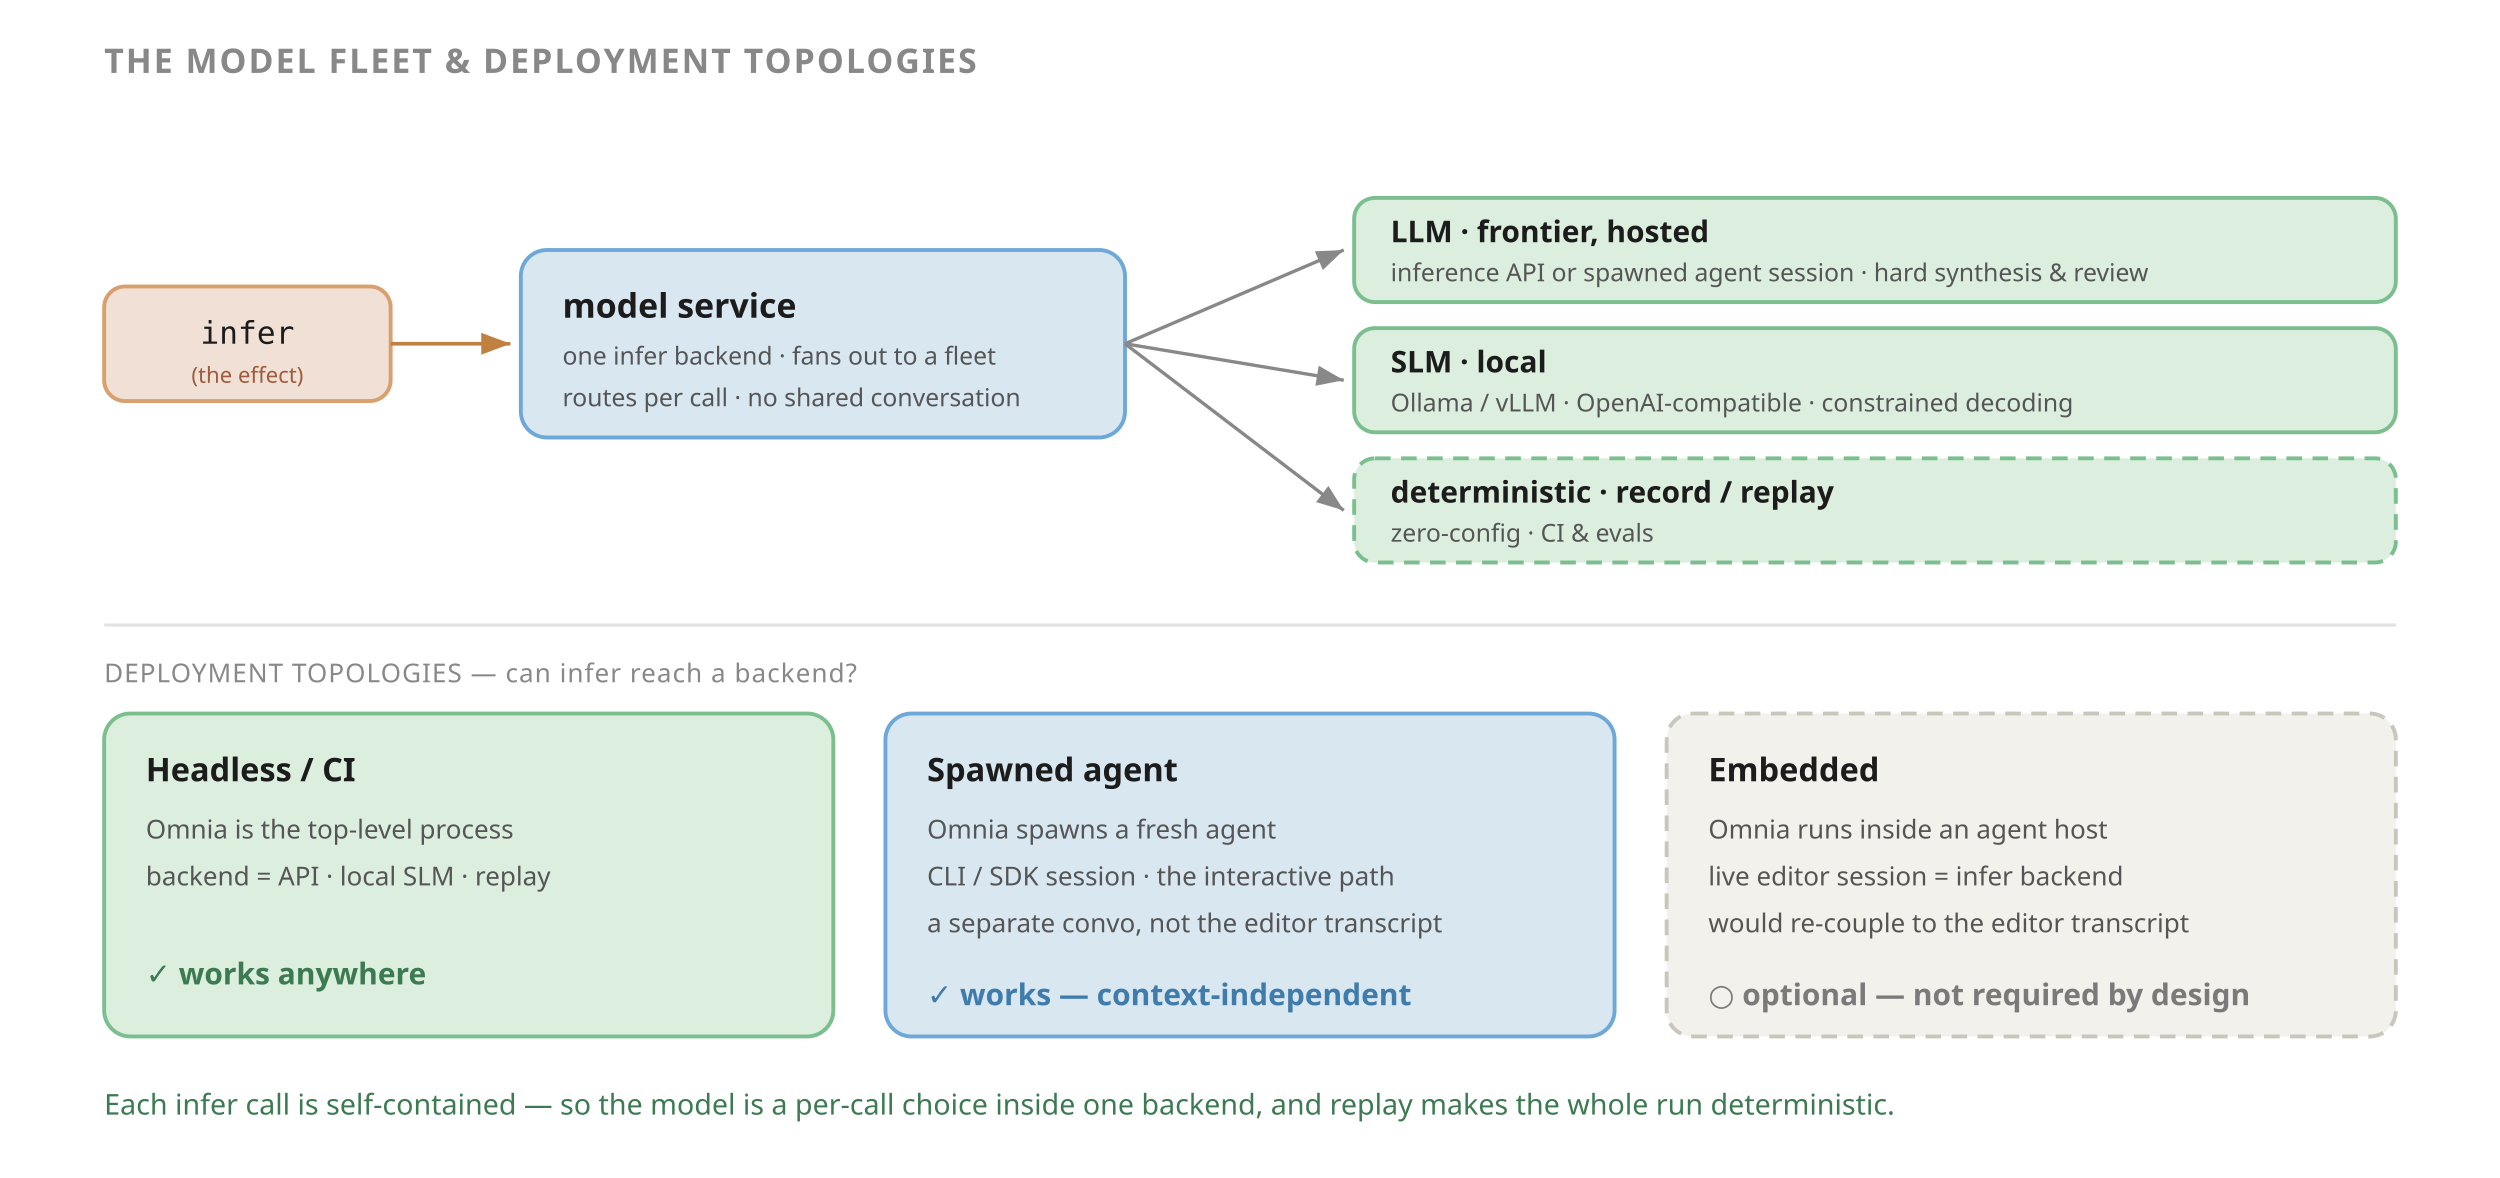
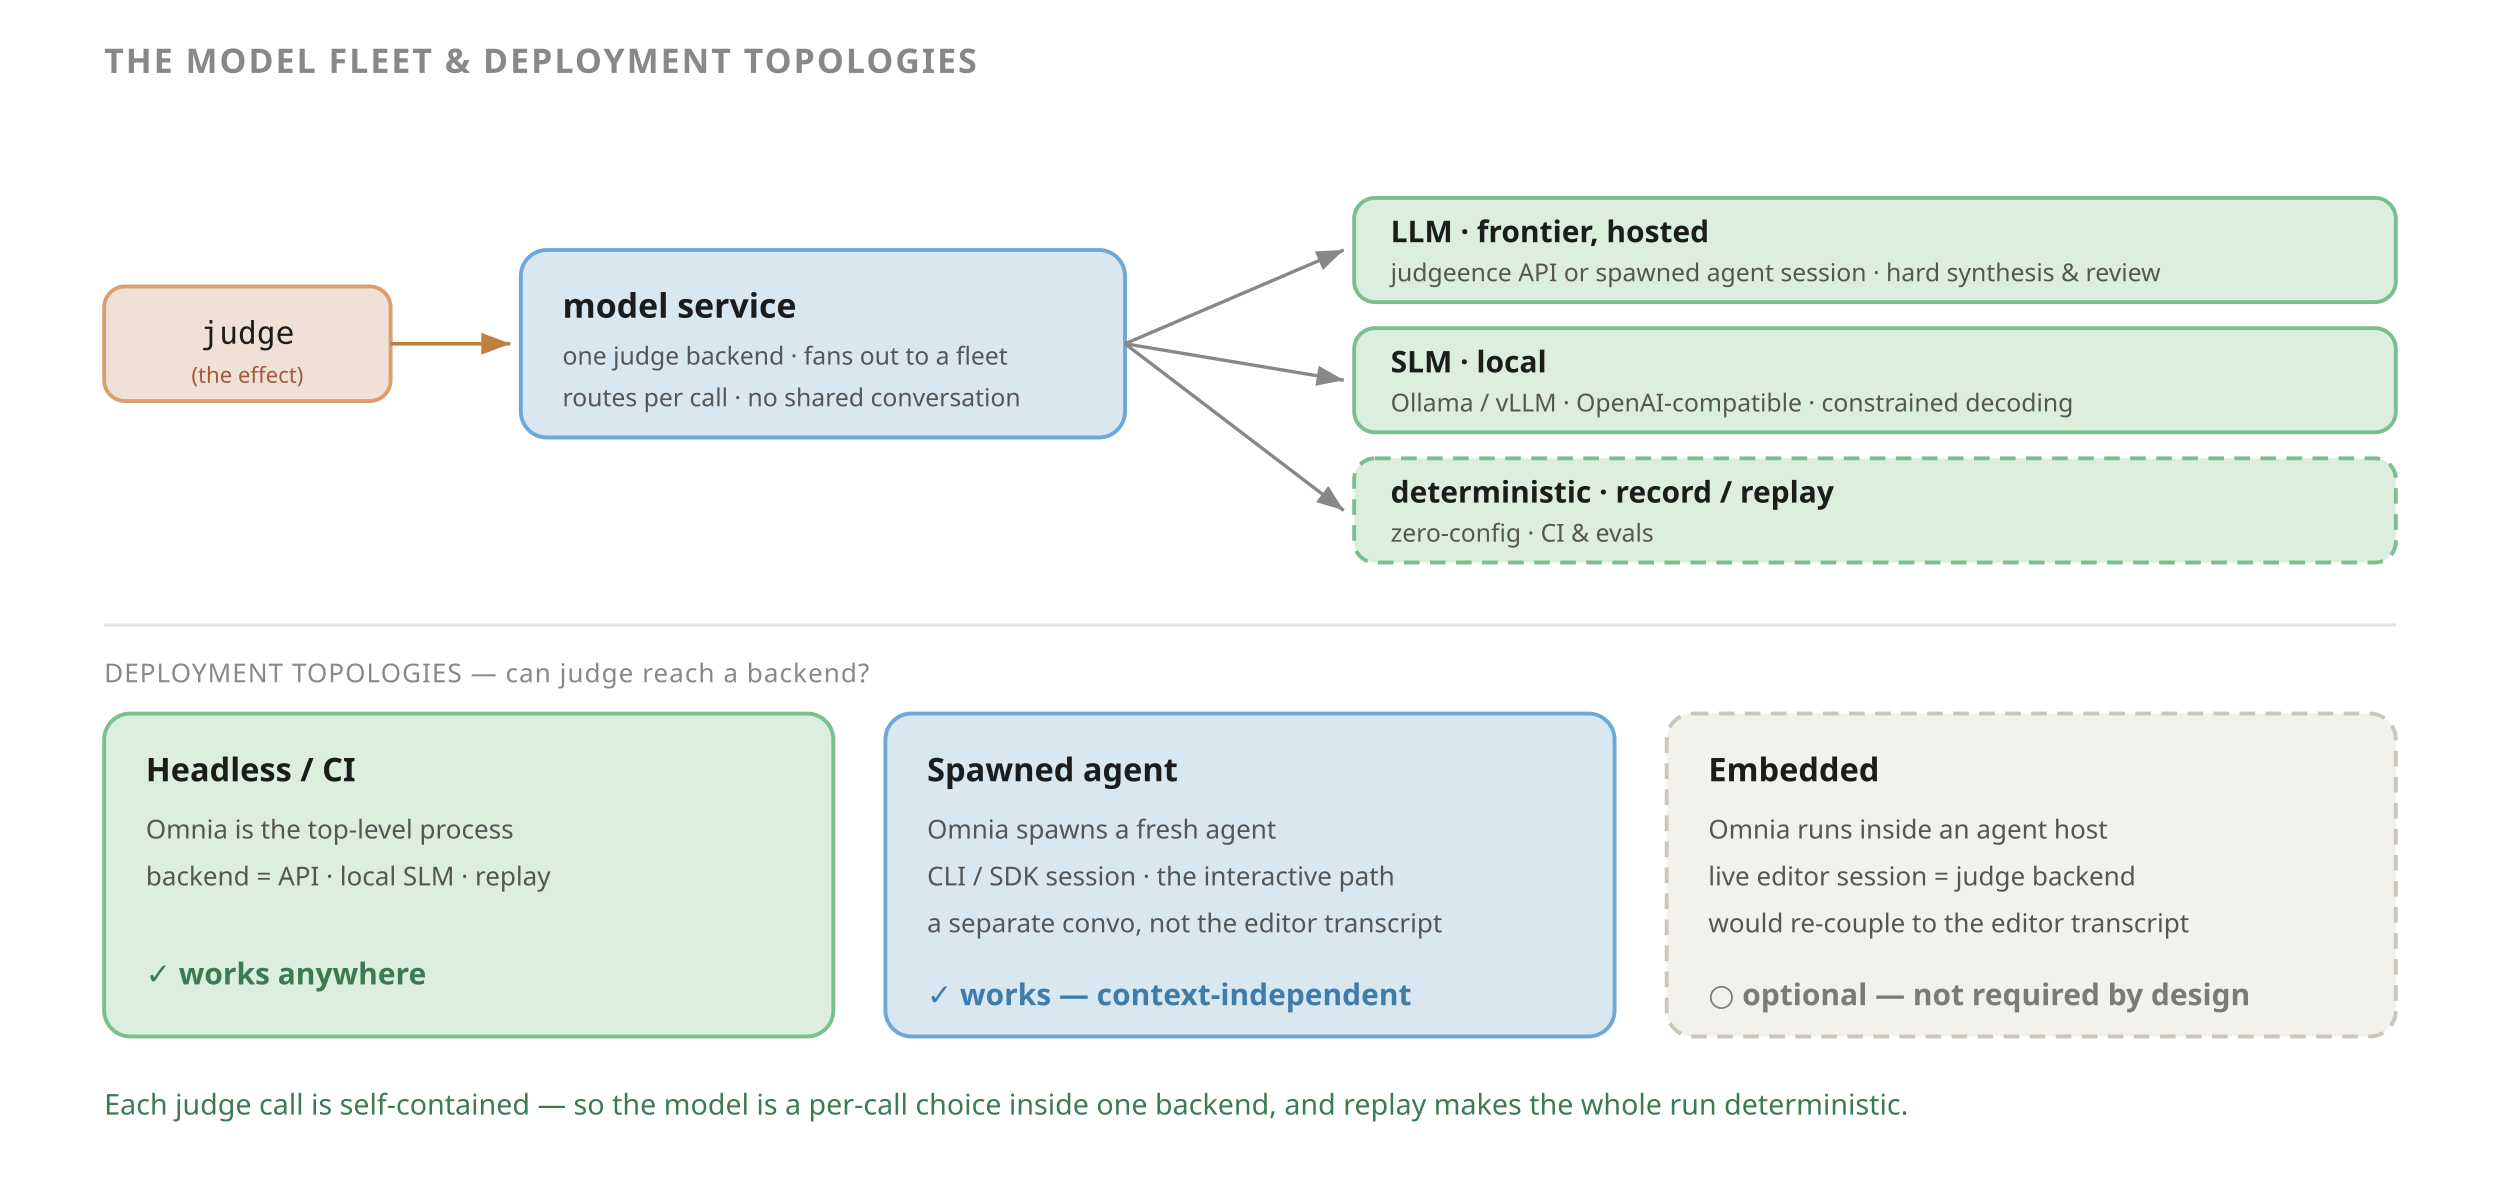
- <svg xmlns="http://www.w3.org/2000/svg" viewBox="0 0 960 452" role="img" aria-label="The model fleet and deployment topologies: the infer effect reaches a single model service — one infer backend that fans out — routing each self-contained call by difficulty and cost to a frontier LLM, a local SLM, or a deterministic replay stub; three deployment topologies decide whether infer can reach a backend — headless or CI works anywhere, a spawned agent session is the interactive path and runs context-free, and the embedded live-editor session is deliberately not required because it would re-couple judgment to the editor transcript">
+ <svg xmlns="http://www.w3.org/2000/svg" viewBox="0 0 960 452" role="img" aria-label="The model fleet and deployment topologies: the judge effect reaches a single model service — one judge backend that fans out — routing each self-contained call by difficulty and cost to a frontier LLM, a local SLM, or a deterministic replay stub; three deployment topologies decide whether judge can reach a backend — headless or CI works anywhere, a spawned agent session is the interactive path and runs context-free, and the embedded live-editor session is deliberately not required because it would re-couple judgment to the editor transcript">
  <defs>
    <marker id="mf-arr" markerWidth="10" markerHeight="10" refX="8" refY="3" orient="auto">
      <path d="M0,0 L0,6 L8,3 z" fill="#888" />
    </marker>
    <marker id="mf-arrO" markerWidth="10" markerHeight="10" refX="8" refY="3" orient="auto">
      <path d="M0,0 L0,6 L8,3 z" fill="#c08040" />
    </marker>
  </defs>
  <text x="40" y="28" font-family="ui-sans-serif, system-ui, sans-serif" font-size="13" font-weight="700" fill="#888" letter-spacing="0.06em">THE MODEL FLEET &amp; DEPLOYMENT TOPOLOGIES</text>
  <rect x="40" y="110" width="110" height="44" rx="8" fill="#f0e0d6" stroke="#d8a06e" stroke-width="1.5" />
-   <text x="95" y="132" text-anchor="middle" font-family="ui-monospace, monospace" font-size="12" fill="#1c1c1c">infer</text>
+   <text x="95" y="132" text-anchor="middle" font-family="ui-monospace, monospace" font-size="12" fill="#1c1c1c">judge</text>
  <text x="95" y="147" text-anchor="middle" font-family="ui-sans-serif, system-ui, sans-serif" font-size="8.5" fill="#a05a3c">(the effect)</text>
  <path d="M150 132 L196 132" stroke="#c08040" stroke-width="1.4" fill="none" marker-end="url(#mf-arrO)" />
  <rect x="200" y="96" width="232" height="72" rx="10" fill="#d9e7f1" stroke="#6ea8d8" stroke-width="1.5" />
  <text x="216" y="122" font-family="ui-sans-serif, system-ui, sans-serif" font-size="13" font-weight="600" fill="#1c1c1c">model service</text>
-   <text x="216" y="140" font-family="ui-sans-serif, system-ui, sans-serif" font-size="9.5" fill="#555">one infer backend · fans out to a fleet</text>
+   <text x="216" y="140" font-family="ui-sans-serif, system-ui, sans-serif" font-size="9.5" fill="#555">one judge backend · fans out to a fleet</text>
  <text x="216" y="156" font-family="ui-sans-serif, system-ui, sans-serif" font-size="9.5" fill="#555">routes per call · no shared conversation</text>
  <path d="M432 132 L516 96" stroke="#888" stroke-width="1.3" fill="none" marker-end="url(#mf-arr)" />
  <path d="M432 132 L516 146" stroke="#888" stroke-width="1.3" fill="none" marker-end="url(#mf-arr)" />
  <path d="M432 132 L516 196" stroke="#888" stroke-width="1.3" fill="none" marker-end="url(#mf-arr)" />
  <rect x="520" y="76" width="400" height="40" rx="8" fill="#dceede" stroke="#7bbf8f" stroke-width="1.5" />
  <text x="534" y="93" font-family="ui-sans-serif, system-ui, sans-serif" font-size="11.5" font-weight="600" fill="#1c1c1c">LLM · frontier, hosted</text>
-   <text x="534" y="108" font-family="ui-sans-serif, system-ui, sans-serif" font-size="9.5" fill="#555">inference API or spawned agent session · hard synthesis &amp; review</text>
+   <text x="534" y="108" font-family="ui-sans-serif, system-ui, sans-serif" font-size="9.5" fill="#555">judgeence API or spawned agent session · hard synthesis &amp; review</text>
  <rect x="520" y="126" width="400" height="40" rx="8" fill="#dceede" stroke="#7bbf8f" stroke-width="1.5" />
  <text x="534" y="143" font-family="ui-sans-serif, system-ui, sans-serif" font-size="11.5" font-weight="600" fill="#1c1c1c">SLM · local</text>
  <text x="534" y="158" font-family="ui-sans-serif, system-ui, sans-serif" font-size="9.5" fill="#555">Ollama / vLLM · OpenAI-compatible · constrained decoding</text>
  <rect x="520" y="176" width="400" height="40" rx="8" fill="#dceede" stroke="#7bbf8f" stroke-width="1.5" stroke-dasharray="6 4" />
  <text x="534" y="193" font-family="ui-sans-serif, system-ui, sans-serif" font-size="11.5" font-weight="600" fill="#1c1c1c">deterministic · record / replay</text>
  <text x="534" y="208" font-family="ui-sans-serif, system-ui, sans-serif" font-size="9.5" fill="#555">zero-config · CI &amp; evals</text>
  <line x1="40" y1="240" x2="920" y2="240" stroke="#e2e2e2" stroke-width="1.2" />
-   <text x="40" y="262" font-family="ui-sans-serif, system-ui, sans-serif" font-size="10" fill="#888" letter-spacing="0.04em">DEPLOYMENT TOPOLOGIES — can infer reach a backend?</text>
+   <text x="40" y="262" font-family="ui-sans-serif, system-ui, sans-serif" font-size="10" fill="#888" letter-spacing="0.04em">DEPLOYMENT TOPOLOGIES — can judge reach a backend?</text>
  <rect x="40" y="274" width="280" height="124" rx="10" fill="#dceede" stroke="#7bbf8f" stroke-width="1.5" />
  <text x="56" y="300" font-family="ui-sans-serif, system-ui, sans-serif" font-size="12.5" font-weight="700" fill="#1c1c1c">Headless / CI</text>
  <text x="56" y="322" font-family="ui-sans-serif, system-ui, sans-serif" font-size="10" fill="#555">Omnia is the top-level process</text>
  <text x="56" y="340" font-family="ui-sans-serif, system-ui, sans-serif" font-size="10" fill="#555">backend = API · local SLM · replay</text>
  <text x="56" y="378" font-family="ui-sans-serif, system-ui, sans-serif" font-size="11.5" font-weight="600" fill="#3c7a52">✓ works anywhere</text>
  <rect x="340" y="274" width="280" height="124" rx="10" fill="#d9e7f1" stroke="#6ea8d8" stroke-width="1.5" />
  <text x="356" y="300" font-family="ui-sans-serif, system-ui, sans-serif" font-size="12.5" font-weight="700" fill="#1c1c1c">Spawned agent</text>
  <text x="356" y="322" font-family="ui-sans-serif, system-ui, sans-serif" font-size="10" fill="#555">Omnia spawns a fresh agent</text>
  <text x="356" y="340" font-family="ui-sans-serif, system-ui, sans-serif" font-size="10" fill="#555">CLI / SDK session · the interactive path</text>
  <text x="356" y="358" font-family="ui-sans-serif, system-ui, sans-serif" font-size="10" fill="#555">a separate convo, not the editor transcript</text>
  <text x="356" y="386" font-family="ui-sans-serif, system-ui, sans-serif" font-size="11.5" font-weight="600" fill="#3f7bab">✓ works — context-independent</text>
  <rect x="640" y="274" width="280" height="124" rx="10" fill="#f2f1ec" stroke="#c9c6bc" stroke-width="1.5" stroke-dasharray="6 4" />
  <text x="656" y="300" font-family="ui-sans-serif, system-ui, sans-serif" font-size="12.5" font-weight="700" fill="#1c1c1c">Embedded</text>
  <text x="656" y="322" font-family="ui-sans-serif, system-ui, sans-serif" font-size="10" fill="#555">Omnia runs inside an agent host</text>
-   <text x="656" y="340" font-family="ui-sans-serif, system-ui, sans-serif" font-size="10" fill="#555">live editor session = infer backend</text>
+   <text x="656" y="340" font-family="ui-sans-serif, system-ui, sans-serif" font-size="10" fill="#555">live editor session = judge backend</text>
  <text x="656" y="358" font-family="ui-sans-serif, system-ui, sans-serif" font-size="10" fill="#555">would re-couple to the editor transcript</text>
  <text x="656" y="386" font-family="ui-sans-serif, system-ui, sans-serif" font-size="11.5" font-weight="600" fill="#7a7a7a">○ optional — not required by design</text>
-   <text x="40" y="428" font-family="ui-sans-serif, system-ui, sans-serif" font-size="11" fill="#3c7a52">Each infer call is self-contained — so the model is a per-call choice inside one backend, and replay makes the whole run deterministic.</text>
+   <text x="40" y="428" font-family="ui-sans-serif, system-ui, sans-serif" font-size="11" fill="#3c7a52">Each judge call is self-contained — so the model is a per-call choice inside one backend, and replay makes the whole run deterministic.</text>
</svg>
